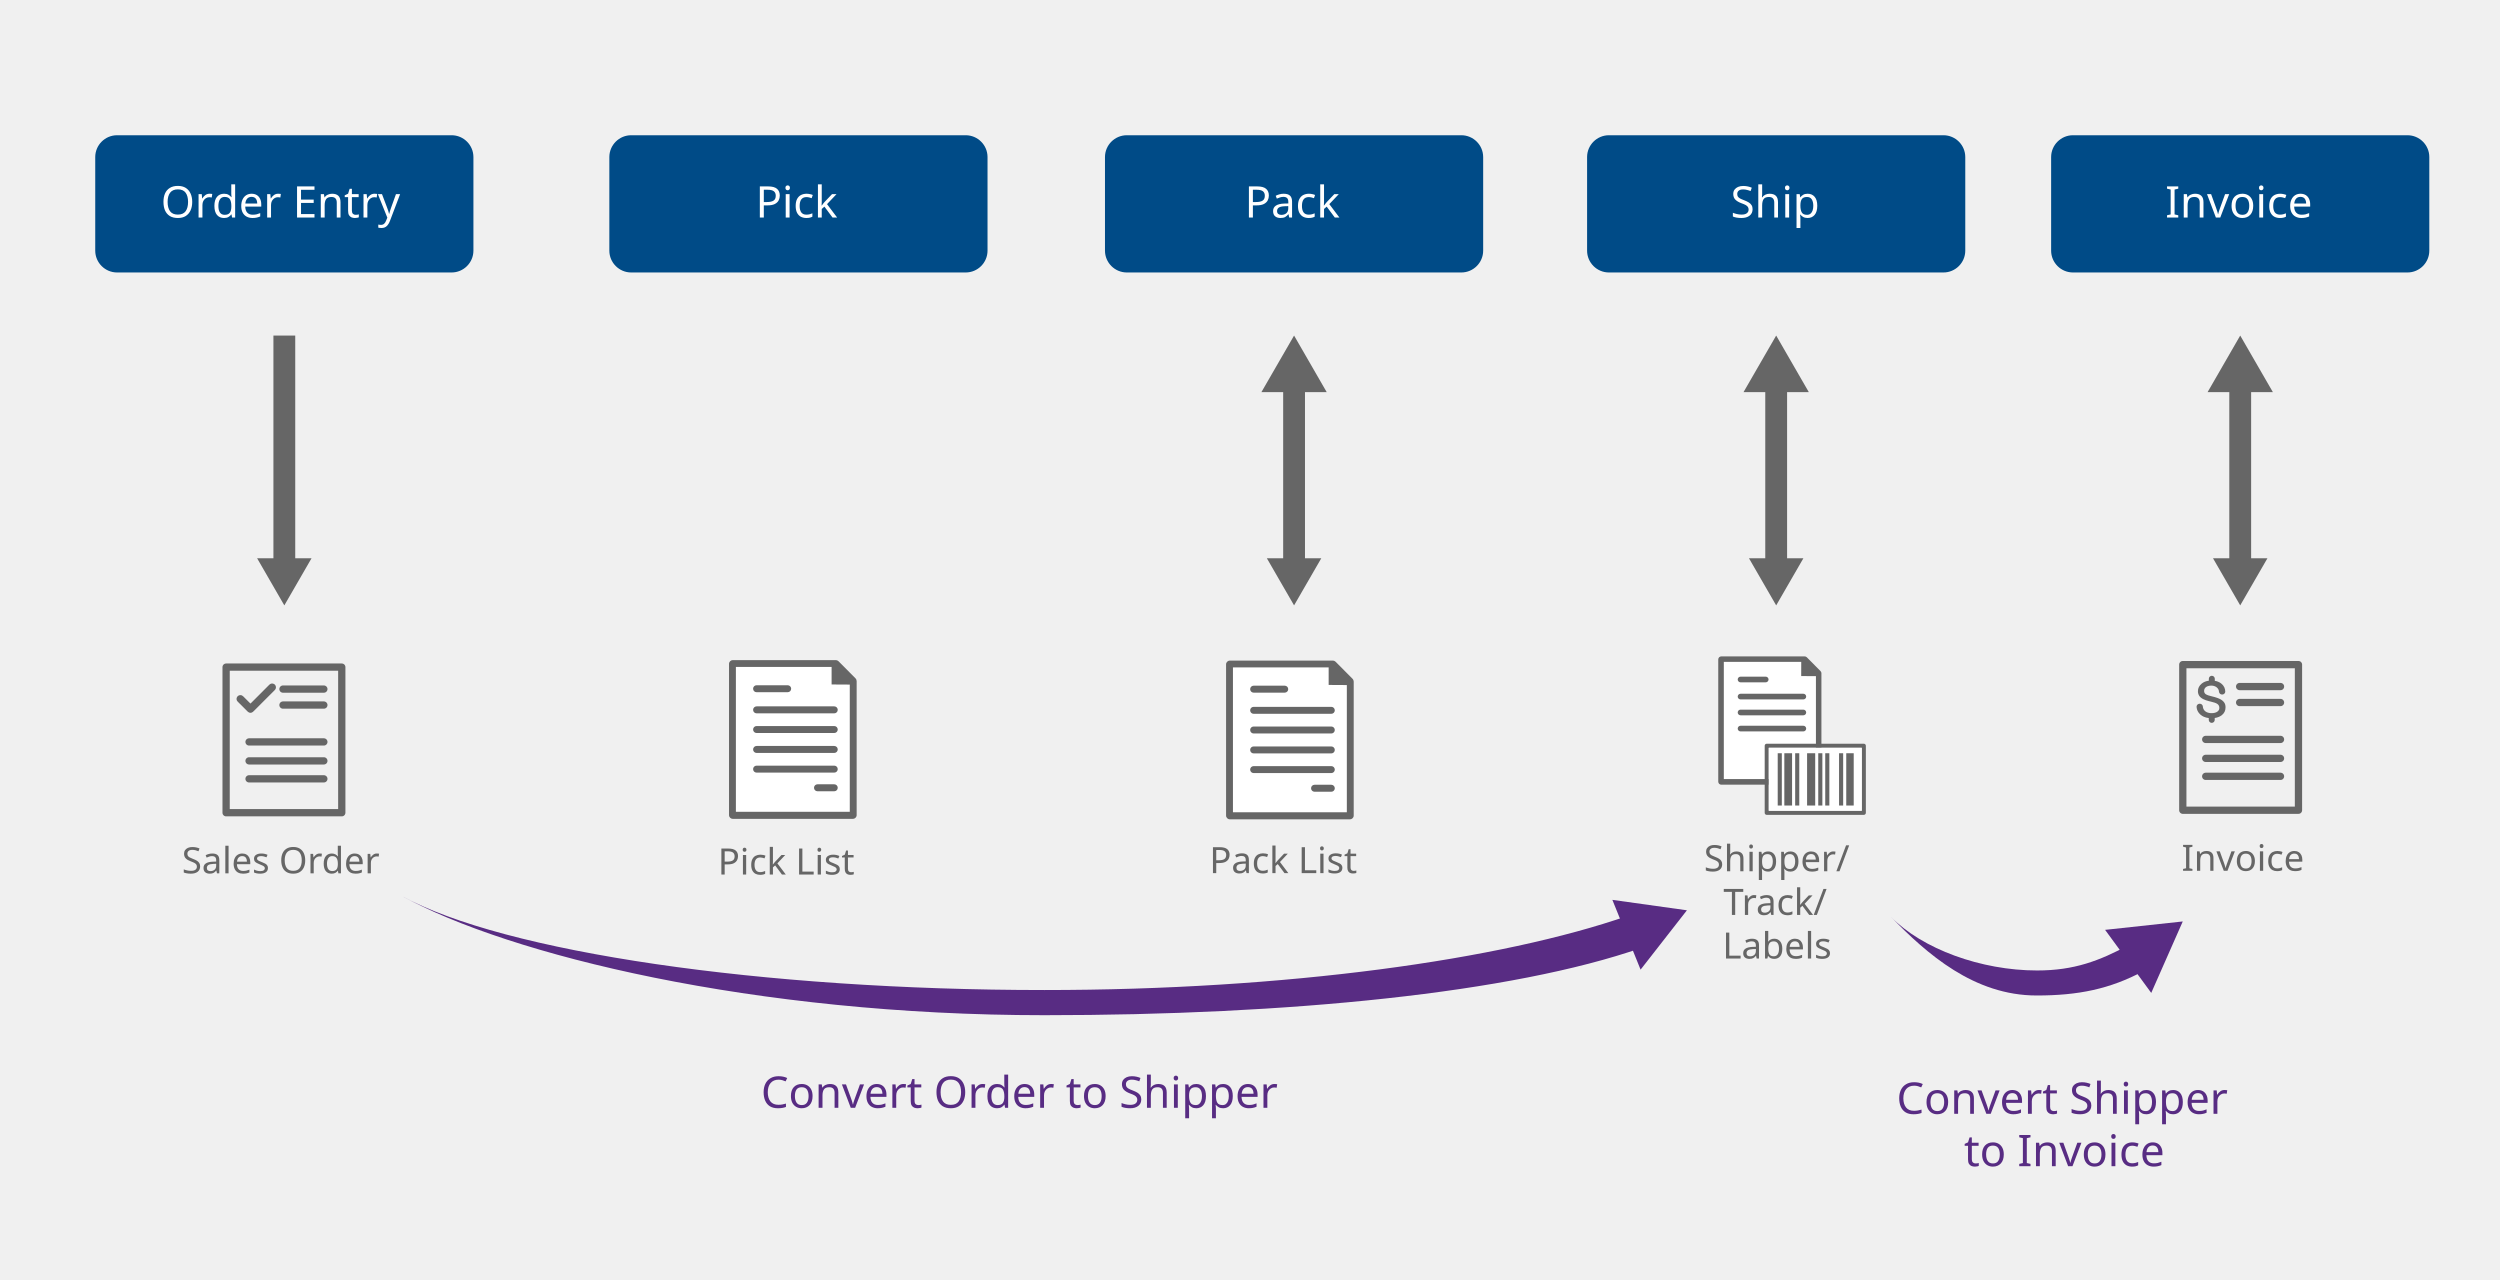
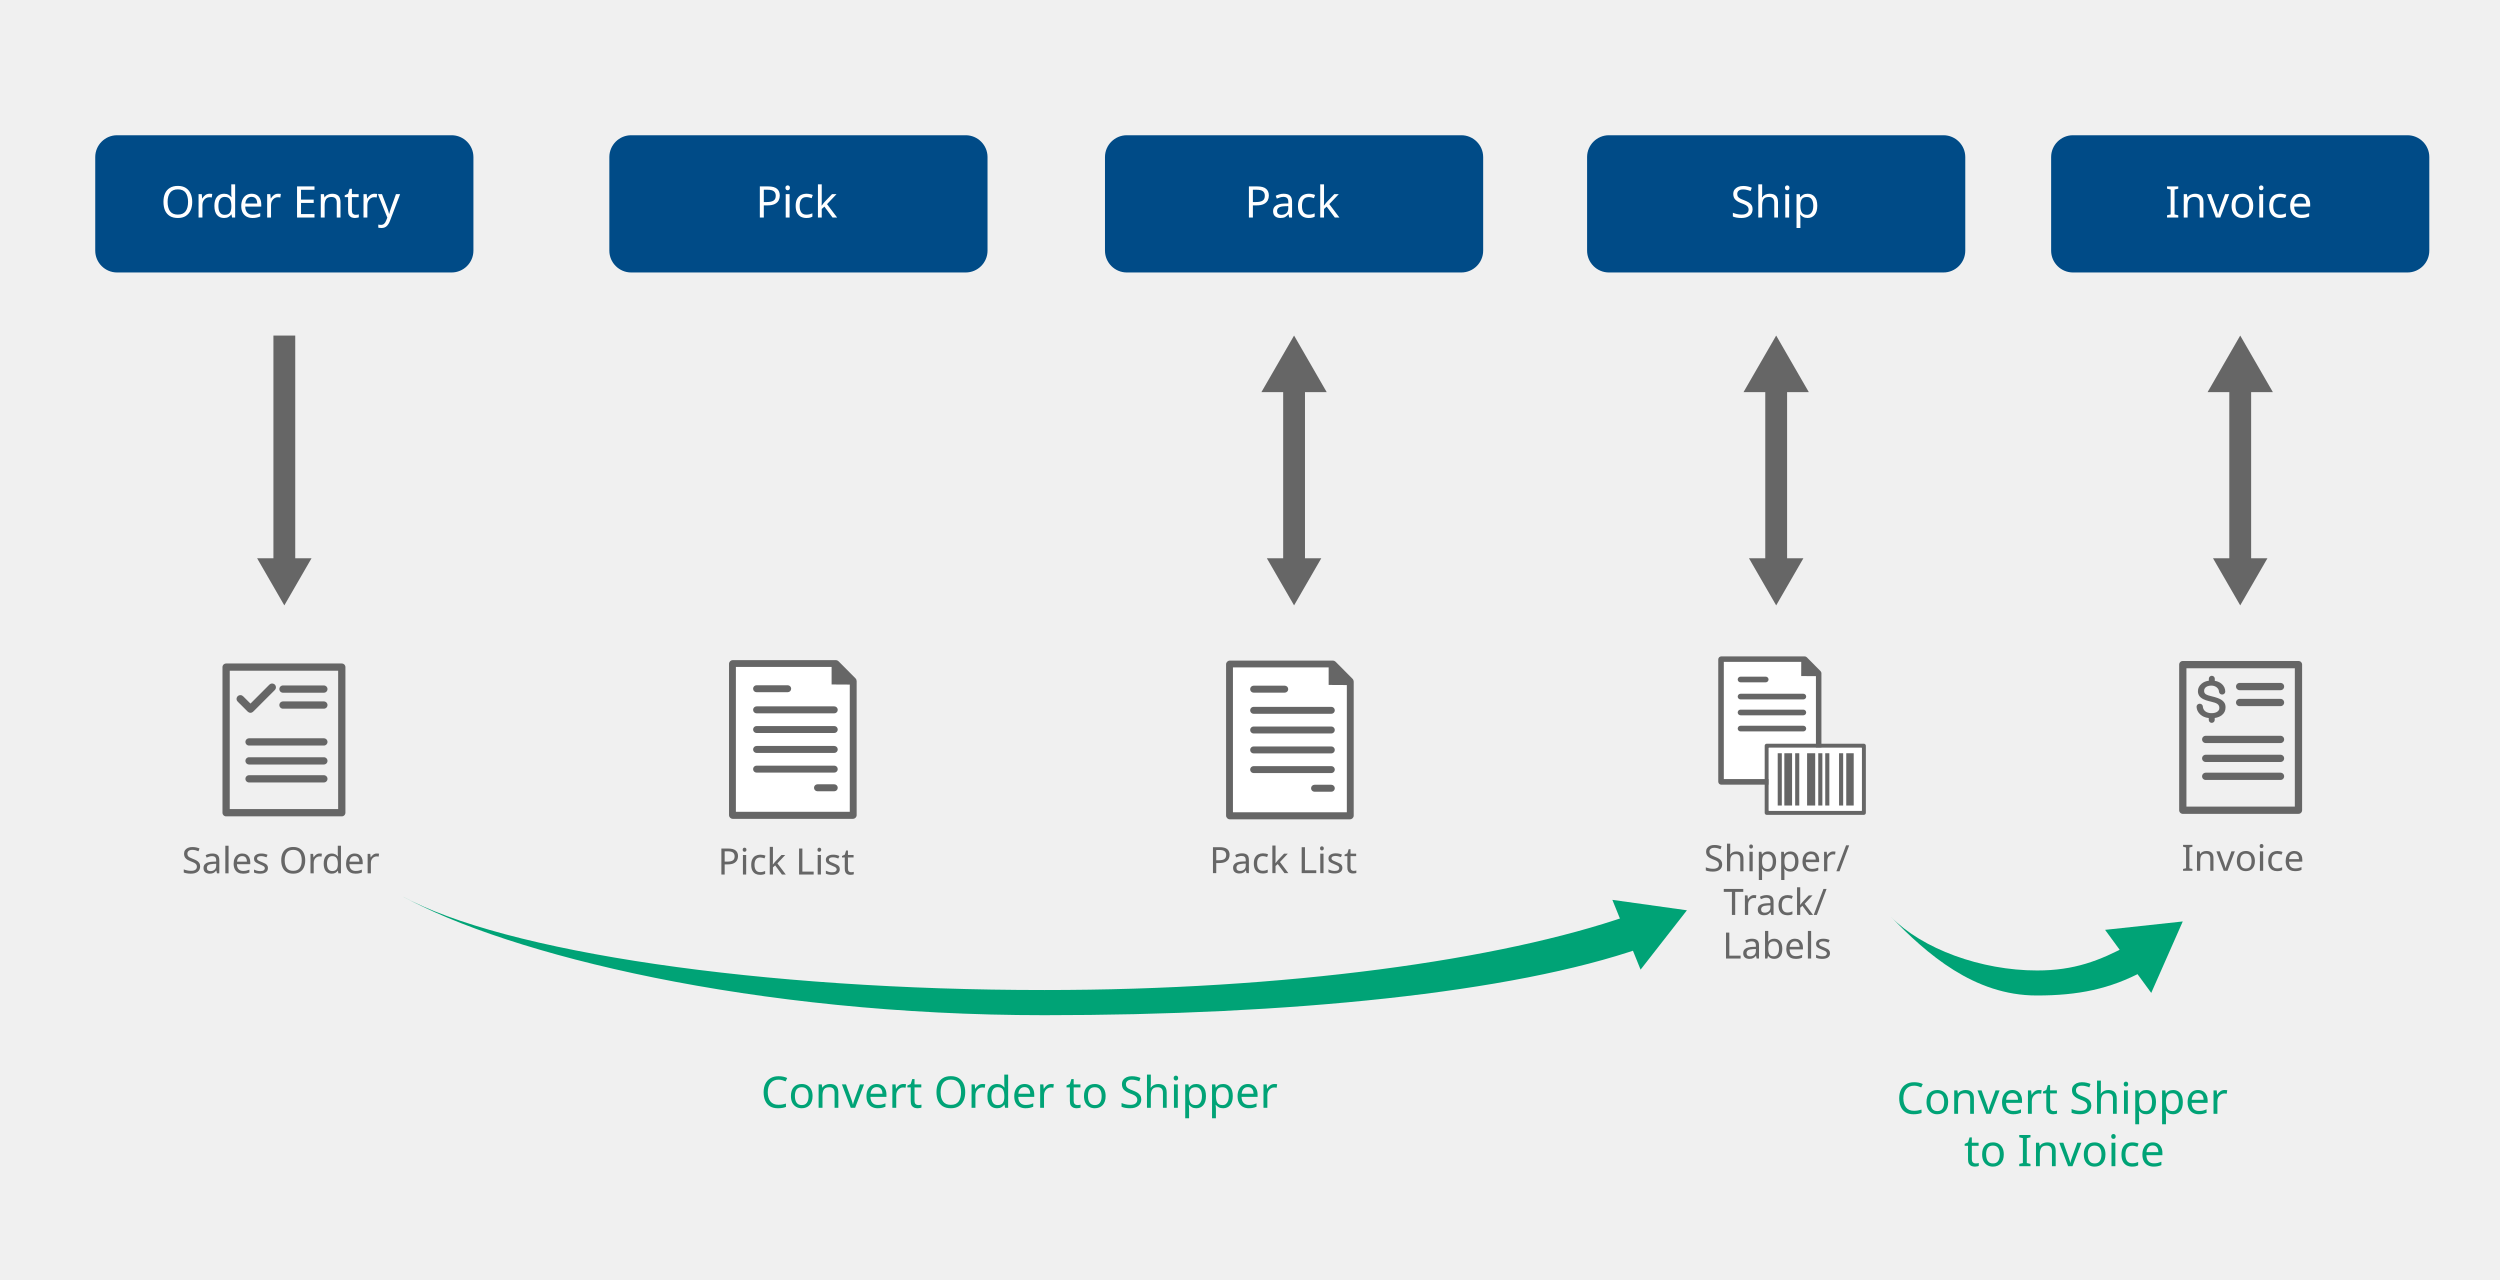
<svg xmlns="http://www.w3.org/2000/svg" xmlns:xlink="http://www.w3.org/1999/xlink" version="1.1" id="Layer_1" x="0px" y="0px" width="687.5px" height="351.8px" viewBox="0 0 687.5 351.8" style="enable-background:new 0 0 687.5 351.8;" xml:space="preserve">
  <style type="text/css">
	.st0{fill:none;stroke:#666666;stroke-width:6;stroke-miterlimit:10;}
	.st1{fill:#666666;}
- 	.st2{fill:#582C83;}
+ 	.st2{fill:#00A376;}
	.st3{font-family:'OpenSans-Semibold';}
	.st4{font-size:12px;}
	.st5{fill:#004B87;}
	.st6{fill:#FFFFFF;}
	.st7{font-size:10px;}
	.st8{fill:none;stroke:#666666;stroke-width:2;stroke-linecap:round;stroke-linejoin:round;stroke-miterlimit:10;}

	
	.kwfade{opacity:1;}
	.kwfade:hover{opacity:0.7;}

	
	@font-face {
		font-family: 'OpenSans';
		font-style: normal;
		font-weight: 400;
		font-display: swap;
		src: local('Open Sans'), local('OpenSans'), url(https://fonts.gstatic.com/s/opensans/v17/mem8YaGs126MiZpBA-UFVZ0b.woff2) format('woff2');
		unicode-range: U+0000-00FF, U+0131, U+0152-0153, U+02BB-02BC, U+02C6, U+02DA, U+02DC, U+2000-206F, U+2074, U+20AC, U+2122, U+2191, U+2193, U+2212, U+2215, U+FEFF, U+FFFD;
	}

	@font-face {
		font-family: 'OpenSans-Italic';
		font-style: italic;
		font-weight: 400;
		font-display: swap;
		src: local('Open Sans Italic'), local('OpenSans-Italic'), url(https://fonts.gstatic.com/s/opensans/v17/mem8YaGs126MiZpBA-UFVZ0b.woff2) format('woff2');
		unicode-range: U+0000-00FF, U+0131, U+0152-0153, U+02BB-02BC, U+02C6, U+02DA, U+02DC, U+2000-206F, U+2074, U+20AC, U+2122, U+2191, U+2193, U+2212, U+2215, U+FEFF, U+FFFD;
	}

	@font-face {
		font-family: 'OpenSans-SemiBold';
		font-style: normal;
		font-weight: 600;
		font-display: swap;
		src: local('Open Sans SemiBold'), local('OpenSans-SemiBold'), url(https://fonts.gstatic.com/s/opensans/v17/mem5YaGs126MiZpBA-UNirkOUuhp.woff2) format('woff2');
		unicode-range: U+0000-00FF, U+0131, U+0152-0153, U+02BB-02BC, U+02C6, U+02DA, U+02DC, U+2000-206F, U+2074, U+20AC, U+2122, U+2191, U+2193, U+2212, U+2215, U+FEFF, U+FFFD;
	}

	@font-face {
		font-family: 'OpenSans-SemiboldItalic';
		font-style: italic;
		font-weight: 600;
		font-display: swap;
		src: local('Open Sans SemiBold Italic'), local('OpenSans-SemiBoldItalic'), url(https://fonts.gstatic.com/s/opensans/v17/memnYaGs126MiZpBA-UFUKXGUdhrIqM.woff2) format('woff2');
		unicode-range: U+0000-00FF, U+0131, U+0152-0153, U+02BB-02BC, U+02C6, U+02DA, U+02DC, U+2000-206F, U+2074, U+20AC, U+2122, U+2191, U+2193, U+2212, U+2215, U+FEFF, U+FFFD;
	}

	@font-face {
		font-family: 'OpenSans-Bold';
		font-style: normal;
		font-weight: 700;
		font-display: swap;
		src: local('Open Sans Bold'), local('OpenSans-Bold'), url(https://fonts.gstatic.com/s/opensans/v17/mem5YaGs126MiZpBA-UN7rgOUuhp.woff2) format('woff2');
		unicode-range: U+0000-00FF, U+0131, U+0152-0153, U+02BB-02BC, U+02C6, U+02DA, U+02DC, U+2000-206F, U+2074, U+20AC, U+2122, U+2191, U+2193, U+2212, U+2215, U+FEFF, U+FFFD;
	}

	@font-face {
		font-family: 'OpenSans-BoldItalic';
		font-style: italic;
		font-weight: 700;
		font-display: swap;
		src: local('Open Sans Bold Italic'), local('OpenSans-BoldItalic'), url(https://fonts.gstatic.com/s/opensans/v17/memnYaGs126MiZpBA-UFUKWiUNhrIqM.woff2) format('woff2');
		unicode-range: U+0000-00FF, U+0131, U+0152-0153, U+02BB-02BC, U+02C6, U+02DA, U+02DC, U+2000-206F, U+2074, U+20AC, U+2122, U+2191, U+2193, U+2212, U+2215, U+FEFF, U+FFFD;
	}

	@font-face {
		font-family: 'OpenSans-Extrabold';
		font-style: normal;
		font-weight: 800;
		font-display: swap;
		src: local('Open Sans ExtraBold'), local('OpenSans-Extrabold'), url(https://fonts.gstatic.com/s/opensans/v17/mem5YaGs126MiZpBA-UN8rsOUuhp.woff2) format('woff2');
		unicode-range: U+0000-00FF, U+0131, U+0152-0153, U+02BB-02BC, U+02C6, U+02DA, U+02DC, U+2000-206F, U+2074, U+20AC, U+2122, U+2191, U+2193, U+2212, U+2215, U+FEFF, U+FFFD;
	}

	@font-face {
		font-family: 'OpenSans-ExtraboldItalic';
		font-style: italic;
		font-weight: 800;
		font-display: swap;
		src: local('Open Sans ExtraBold Italic'), local('OpenSans-ExtraBoldItalic'), url(https://fonts.gstatic.com/s/opensans/v17/memnYaGs126MiZpBA-UFUKW-U9hrIqM.woff2) format('woff2');
		unicode-range: U+0000-00FF, U+0131, U+0152-0153, U+02BB-02BC, U+02C6, U+02DA, U+02DC, U+2000-206F, U+2074, U+20AC, U+2122, U+2191, U+2193, U+2212, U+2215, U+FEFF, U+FFFD;
	}
</style>
  <g id="arrows">
    <g>
      <g>
        <line class="st0" x1="78.19" y1="155.71" x2="78.19" y2="92.28" />
        <g>
          <polygon class="st1" points="85.67,153.53 78.19,166.48 70.71,153.53     " />
        </g>
      </g>
    </g>
    <g>
      <g>
        <line class="st0" x1="355.87" y1="155.71" x2="355.87" y2="105.2" />
        <g>
          <polygon class="st1" points="363.35,153.53 355.87,166.48 348.39,153.53     " />
        </g>
        <g>
          <polygon class="st1" points="364.84,107.83 355.87,92.28 346.89,107.83     " />
        </g>
      </g>
    </g>
    <g>
      <g>
        <line class="st0" x1="488.45" y1="155.71" x2="488.45" y2="105.2" />
        <g>
          <polygon class="st1" points="495.93,153.53 488.45,166.48 480.97,153.53     " />
        </g>
        <g>
          <polygon class="st1" points="497.42,107.83 488.45,92.28 479.47,107.83     " />
        </g>
      </g>
    </g>
    <g>
      <g>
        <line class="st0" x1="616.06" y1="155.71" x2="616.06" y2="105.2" />
        <g>
          <polygon class="st1" points="623.54,153.53 616.06,166.48 608.58,153.53     " />
        </g>
        <g>
          <polygon class="st1" points="625.04,107.83 616.06,92.28 607.09,107.83     " />
        </g>
      </g>
    </g>
  </g>
  <g id="converttoshipper">
    <g>
      <text transform="matrix(1 0 0 1 209.2617 304.6451)" class="st2 st3 st4">Convert Order to Shipper</text>
    </g>
    <g>
      <path class="st2" d="M287.22,279.18c-79.89,0-147.27-16.57-176.81-32.83l0,0c28.16,15.5,99.21,25.91,176.81,25.91    c66.37,0,125.6-8.27,160.54-20.45l3.64,8.85C415.77,273.08,354.32,279.18,287.22,279.18z" />
      <g>
        <polygon class="st2" points="443.4,247.46 463.9,250.33 451.16,266.65    " />
      </g>
    </g>
  </g>
  <g id="converttoinvoice">
    <text transform="matrix(1 0 0 1 521.5472 306.2979)">
      <tspan x="0" y="0" class="st2 st3 st4">Convert Shipper</tspan>
      <tspan x="18.55" y="14.4" class="st2 st3 st4">to Invoice</tspan>
    </text>
    <g>
      <path class="st2" d="M560.09,273.76c-17.23,0-30.16-11.39-40.17-21.71l0,0c8.68,8.95,24.94,14.83,40.27,14.83    c10.22,0,17.11-2.64,25.24-7l3.97,7.2C580.23,271.99,571.49,273.76,560.09,273.76z" />
      <g>
        <polygon class="st2" points="578.9,255.71 600.26,253.4 591.59,273.05    " />
      </g>
    </g>
  </g>
  <g id="oe">
    <g>
      <path class="st5" d="M130.19,68.93c0,3.3-2.7,6-6,6h-92c-3.3,0-6-2.7-6-6V43.19c0-3.3,2.7-6,6-6h92c3.3,0,6,2.7,6,6V68.93z" />
    </g>
    <text transform="matrix(1 0 0 1 44.2186 59.8252)" class="st6 st3 st4">Order Entry</text>
  </g>
  <g id="pick">
    <g>
      <path class="st5" d="M271.57,68.93c0,3.3-2.7,6-6,6h-92c-3.3,0-6-2.7-6-6V43.19c0-3.3,2.7-6,6-6h92c3.3,0,6,2.7,6,6V68.93z" />
    </g>
    <text transform="matrix(1 0 0 1 207.7995 59.8252)" class="st6 st3 st4">Pick</text>
  </g>
  <g id="pack">
    <g>
      <path class="st5" d="M407.87,68.93c0,3.3-2.7,6-6,6h-92c-3.3,0-6-2.7-6-6V43.19c0-3.3,2.7-6,6-6h92c3.3,0,6,2.7,6,6V68.93z" />
    </g>
    <text transform="matrix(1 0 0 1 342.2953 59.8252)" class="st6 st3 st4">Pack</text>
  </g>
  <g id="picklist">
    <g>
      <text transform="matrix(1 0 0 1 197.4104 240.4896)" class="st1 st3 st7">Pick List</text>
    </g>
    <g>
      <g>
        <path class="st1" d="M235.56,187.22c-0.01-0.11-0.02-0.23-0.07-0.34c-0.05-0.11-0.11-0.21-0.19-0.29     c-0.01-0.01-0.01-0.03-0.03-0.04l0,0c0,0,0,0,0,0l-4.68-4.71c0,0,0,0,0,0c-0.09-0.09-0.21-0.17-0.33-0.22     c-0.13-0.05-0.26-0.08-0.4-0.08h-28.35c-0.57,0-1.03,0.46-1.03,1.03v41.58c0,0.57,0.46,1.03,1.03,1.03h33.04     c0.57,0,1.03-0.46,1.03-1.03v-36.87C235.57,187.25,235.56,187.24,235.56,187.22z" />
        <g>
          <polygon class="st6" points="233.69,223.25 202.37,223.25 202.37,183.41 228.69,183.41 228.69,188.23 233.69,188.26     " />
        </g>
      </g>
      <path class="st1" d="M229.42,207.06h-21.36c-0.53,0-0.96-0.43-0.96-0.96s0.43-0.96,0.96-0.96h21.36c0.53,0,0.96,0.43,0.96,0.96    S229.95,207.06,229.42,207.06z" />
      <path class="st1" d="M229.42,212.47h-21.36c-0.53,0-0.96-0.43-0.96-0.96s0.43-0.96,0.96-0.96h21.36c0.53,0,0.96,0.43,0.96,0.96    S229.95,212.47,229.42,212.47z" />
      <path class="st1" d="M229.42,196.17h-21.36c-0.53,0-0.96-0.43-0.96-0.96s0.43-0.96,0.96-0.96h21.36c0.53,0,0.96,0.43,0.96,0.96    S229.95,196.17,229.42,196.17z" />
      <path class="st1" d="M216.61,190.36h-8.55c-0.53,0-0.96-0.43-0.96-0.96s0.43-0.96,0.96-0.96h8.55c0.53,0,0.96,0.43,0.96,0.96    S217.14,190.36,216.61,190.36z" />
      <path class="st1" d="M229.42,201.58h-21.36c-0.53,0-0.96-0.43-0.96-0.96s0.43-0.96,0.96-0.96h21.36c0.53,0,0.96,0.43,0.96,0.96    S229.95,201.58,229.42,201.58z" />
      <path class="st1" d="M229.42,217.6h-4.61c-0.53,0-0.96-0.43-0.96-0.96s0.43-0.96,0.96-0.96h4.61c0.53,0,0.96,0.43,0.96,0.96    S229.95,217.6,229.42,217.6z" />
    </g>
  </g>
  <g id="invoiceprint">
    <g>
      <rect x="600.27" y="182.77" class="st8" width="31.81" height="40.04" />
      <line class="st8" x1="615.9" y1="188.8" x2="627.14" y2="188.8" />
      <line class="st8" x1="615.9" y1="193.19" x2="627.14" y2="193.19" />
      <line class="st8" x1="606.57" y1="203.34" x2="627.14" y2="203.34" />
      <line class="st8" x1="606.57" y1="208.55" x2="627.14" y2="208.55" />
      <line class="st8" x1="606.57" y1="213.49" x2="627.14" y2="213.49" />
      <path class="st1" d="M611.65,193.18c-0.26-0.37-0.65-0.69-1.18-0.96c-0.38-0.19-0.86-0.36-1.41-0.52    c-0.21-0.06-0.43-0.11-0.67-0.17c-0.38-0.08-0.69-0.17-0.97-0.26c-0.35-0.11-0.62-0.23-0.8-0.34c-0.33-0.21-0.49-0.52-0.49-0.93    c0-0.44,0.18-0.79,0.53-1.06c0.2-0.16,0.47-0.26,0.77-0.32c0.21-0.05,0.43-0.08,0.69-0.08c0.35,0,0.66,0.06,0.94,0.18    c0.21,0.08,0.4,0.19,0.56,0.33c0.4,0.34,0.6,0.74,0.6,1.21h0.01c0.04,0.41,0.4,0.74,0.86,0.74s0.81-0.33,0.86-0.74    c0-0.91-0.35-1.66-1.06-2.25c-0.5-0.41-1.11-0.67-1.82-0.79v-0.56c0-0.45-0.37-0.82-0.82-0.82s-0.82,0.37-0.82,0.82v0.53    c-0.77,0.1-1.43,0.36-1.96,0.8c-0.69,0.57-1.04,1.26-1.04,2.08c0,0.49,0.12,0.92,0.36,1.28c0.24,0.36,0.62,0.67,1.13,0.92    c0.39,0.2,0.9,0.38,1.51,0.54c0.18,0.04,0.36,0.09,0.55,0.13c0.42,0.09,0.78,0.19,1.08,0.3c0.31,0.11,0.56,0.23,0.74,0.36    c0.35,0.26,0.52,0.61,0.52,1.08c0,0.44-0.2,0.79-0.59,1.05c-0.19,0.13-0.42,0.23-0.68,0.29c-0.26,0.07-0.55,0.1-0.88,0.1    c-0.27,0-0.52-0.03-0.75-0.08c-0.37-0.08-0.69-0.21-0.95-0.42c-0.43-0.34-0.66-0.79-0.69-1.36c-0.04-0.41-0.4-0.74-0.86-0.74    c-0.45,0-0.81,0.33-0.86,0.74c0,0.59,0.17,1.14,0.52,1.65c0.35,0.51,0.83,0.9,1.45,1.19c0.42,0.19,0.88,0.31,1.38,0.37v0.5    c0,0.45,0.37,0.82,0.82,0.82s0.82-0.37,0.82-0.82v-0.52c0.74-0.11,1.38-0.35,1.9-0.74c0.71-0.54,1.07-1.26,1.07-2.15    C612.04,194.01,611.91,193.56,611.65,193.18z" />
    </g>
    <g>
      <text transform="matrix(1 0 0 1 599.9359 239.4727)" class="st1 st3 st7">Invoice</text>
    </g>
  </g>
  <g id="packlist">
    <g>
      <text transform="matrix(1 0 0 1 332.593 240.1181)" class="st1 st3 st7">Pack List</text>
    </g>
    <g>
      <g>
        <path class="st1" d="M372.25,187.35c-0.01-0.11-0.02-0.23-0.07-0.34c-0.05-0.11-0.11-0.21-0.19-0.29     c-0.01-0.01-0.01-0.03-0.03-0.04l0,0c0,0,0,0,0,0l-4.68-4.71c0,0,0,0,0,0c-0.09-0.09-0.21-0.17-0.33-0.22     c-0.13-0.05-0.26-0.08-0.4-0.08H338.2c-0.57,0-1.03,0.46-1.03,1.03v41.58c0,0.57,0.46,1.03,1.03,1.03h33.04     c0.57,0,1.03-0.46,1.03-1.03V187.4C372.26,187.38,372.25,187.36,372.25,187.35z" />
        <g>
          <polygon class="st6" points="370.38,223.38 339.06,223.38 339.06,183.54 365.38,183.54 365.38,188.36 370.38,188.39     " />
        </g>
      </g>
      <path class="st1" d="M366.11,207.19h-21.36c-0.53,0-0.96-0.43-0.96-0.96s0.43-0.96,0.96-0.96h21.36c0.53,0,0.96,0.43,0.96,0.96    S366.64,207.19,366.11,207.19z" />
      <path class="st1" d="M366.11,212.6h-21.36c-0.53,0-0.96-0.43-0.96-0.96s0.43-0.96,0.96-0.96h21.36c0.53,0,0.96,0.43,0.96,0.96    S366.64,212.6,366.11,212.6z" />
      <path class="st1" d="M366.11,196.3h-21.36c-0.53,0-0.96-0.43-0.96-0.96s0.43-0.96,0.96-0.96h21.36c0.53,0,0.96,0.43,0.96,0.96    S366.64,196.3,366.11,196.3z" />
      <path class="st1" d="M353.3,190.48h-8.55c-0.53,0-0.96-0.43-0.96-0.96s0.43-0.96,0.96-0.96h8.55c0.53,0,0.96,0.43,0.96,0.96    S353.83,190.48,353.3,190.48z" />
      <path class="st1" d="M366.11,201.71h-21.36c-0.53,0-0.96-0.43-0.96-0.96s0.43-0.96,0.96-0.96h21.36c0.53,0,0.96,0.43,0.96,0.96    S366.64,201.71,366.11,201.71z" />
      <path class="st1" d="M366.11,217.73h-4.61c-0.53,0-0.96-0.43-0.96-0.96s0.43-0.96,0.96-0.96h4.61c0.53,0,0.96,0.43,0.96,0.96    S366.64,217.73,366.11,217.73z" />
    </g>
  </g>
  <g id="shipper">
    <g>
      <g>
        <path class="st1" d="M500.89,185.1c-0.01-0.09-0.02-0.19-0.06-0.27c-0.04-0.09-0.09-0.17-0.16-0.24     c-0.01-0.01-0.01-0.02-0.02-0.03l0,0c0,0,0,0,0,0l-3.78-3.81c0,0,0,0,0,0c-0.08-0.08-0.17-0.14-0.27-0.18     c-0.1-0.04-0.21-0.06-0.32-0.06h-22.93c-0.46,0-0.83,0.37-0.83,0.83v33.62c0,0.46,0.37,0.83,0.83,0.83h26.71     c0.46,0,0.83-0.37,0.83-0.83v-29.81C500.9,185.13,500.89,185.11,500.89,185.1z" />
        <g>
          <polygon class="st6" points="499.38,214.24 474.05,214.24 474.05,182.02 495.34,182.02 495.33,185.92 499.38,185.94     " />
        </g>
      </g>
      <path class="st1" d="M495.92,201.14h-17.27c-0.43,0-0.78-0.35-0.78-0.78s0.35-0.78,0.78-0.78h17.27c0.43,0,0.78,0.35,0.78,0.78    S496.35,201.14,495.92,201.14z" />
      <path class="st1" d="M495.92,192.34h-17.27c-0.43,0-0.78-0.35-0.78-0.78c0-0.43,0.35-0.78,0.78-0.78h17.27    c0.43,0,0.78,0.35,0.78,0.78C496.7,191.99,496.35,192.34,495.92,192.34z" />
      <path class="st1" d="M485.57,187.64h-6.92c-0.43,0-0.78-0.35-0.78-0.78c0-0.43,0.35-0.78,0.78-0.78h6.92    c0.43,0,0.78,0.35,0.78,0.78C486.34,187.29,486,187.64,485.57,187.64z" />
      <path class="st1" d="M495.92,196.71h-17.27c-0.43,0-0.78-0.35-0.78-0.78c0-0.43,0.35-0.78,0.78-0.78h17.27    c0.43,0,0.78,0.35,0.78,0.78C496.7,196.36,496.35,196.71,495.92,196.71z" />
    </g>
    <g>
      <text transform="matrix(1 0 0 1 468.5843 239.6004)">
        <tspan x="0" y="0" class="st1 st3 st7">Shipper/</tspan>
        <tspan x="5.36" y="12" class="st1 st3 st7">Track/</tspan>
        <tspan x="5.1" y="24" class="st1 st3 st7">Labels</tspan>
      </text>
    </g>
    <g>
      <path class="st1" d="M512.55,224.09h-26.7c-0.31,0-0.56-0.25-0.56-0.56v-18.45c0-0.31,0.25-0.56,0.56-0.56h26.7    c0.31,0,0.56,0.25,0.56,0.56v18.45C513.11,223.84,512.86,224.09,512.55,224.09z M486.41,222.96h25.58v-17.32h-25.58V222.96z" />
      <g>
        <rect x="486.41" y="205.64" class="st6" width="25.58" height="17.32" />
      </g>
      <rect x="488.87" y="207.14" class="st1" width="1.13" height="14.38" />
      <rect x="493.67" y="207.14" class="st1" width="1.13" height="14.38" />
      <rect x="490.69" y="207.14" class="st1" width="2.13" height="14.38" />
      <rect x="500.02" y="207.14" class="st1" width="1.13" height="14.38" />
      <rect x="501.94" y="207.14" class="st1" width="1.13" height="14.38" />
      <rect x="505.74" y="207.14" class="st1" width="1.13" height="14.38" />
      <rect x="496.95" y="207.14" class="st1" width="2.23" height="14.38" />
      <rect x="507.72" y="207.14" class="st1" width="2.05" height="14.38" />
    </g>
  </g>
  <g id="so">
    <text transform="matrix(1 0 0 1 50.0198 240.1664)" class="st1 st3 st7">Sales Order</text>
    <g>
      <rect x="62.18" y="183.46" class="st8" width="31.81" height="40.04" />
      <line class="st8" x1="77.82" y1="189.5" x2="89.06" y2="189.5" />
      <line class="st8" x1="77.82" y1="193.89" x2="89.06" y2="193.89" />
      <line class="st8" x1="68.49" y1="204.03" x2="89.06" y2="204.03" />
      <line class="st8" x1="68.49" y1="209.24" x2="89.06" y2="209.24" />
      <line class="st8" x1="68.49" y1="214.18" x2="89.06" y2="214.18" />
    </g>
    <path class="st1" d="M68.87,193.48c0.11-0.11,0.21-0.2,0.31-0.29c1.62-1.61,3.23-3.23,4.84-4.85c0.31-0.31,0.67-0.46,1.11-0.33   c0.73,0.21,0.99,1.09,0.51,1.67c-0.04,0.05-0.09,0.1-0.13,0.14c-1.93,1.93-3.85,3.85-5.78,5.78c-0.57,0.57-1.14,0.57-1.72-0.01   c-0.88-0.88-1.76-1.76-2.64-2.64c-0.34-0.34-0.41-0.78-0.22-1.19c0.18-0.39,0.59-0.63,1.03-0.6c0.29,0.02,0.52,0.16,0.73,0.36   c0.58,0.59,1.17,1.17,1.76,1.76C68.72,193.35,68.79,193.41,68.87,193.48z" />
  </g>
  <g id="ship">
    <g>
      <path class="st5" d="M540.45,68.93c0,3.3-2.7,6-6,6h-92c-3.3,0-6-2.7-6-6V43.19c0-3.3,2.7-6,6-6h92c3.3,0,6,2.7,6,6V68.93z" />
    </g>
    <text transform="matrix(1 0 0 1 475.9292 59.8252)" class="st6 st3 st4">Ship</text>
  </g>
  <a id="invoice" class="kwfade" xlink:href="https://www.intacct.com/ia/docs/en_US/help_action/Accounts_Receivable/Invoices/Tasks/create-invoice.htm" target="_blank">
    <g>
      <g>
        <path class="st5" d="M668.06,68.93c0,3.3-2.7,6-6,6h-92c-3.3,0-6-2.7-6-6V43.19c0-3.3,2.7-6,6-6h92c3.3,0,6,2.7,6,6V68.93z" />
      </g>
      <text transform="matrix(1 0 0 1 595.4457 59.8252)" class="st6 st3 st4">Invoice</text>
    </g>
  </a>
</svg>
